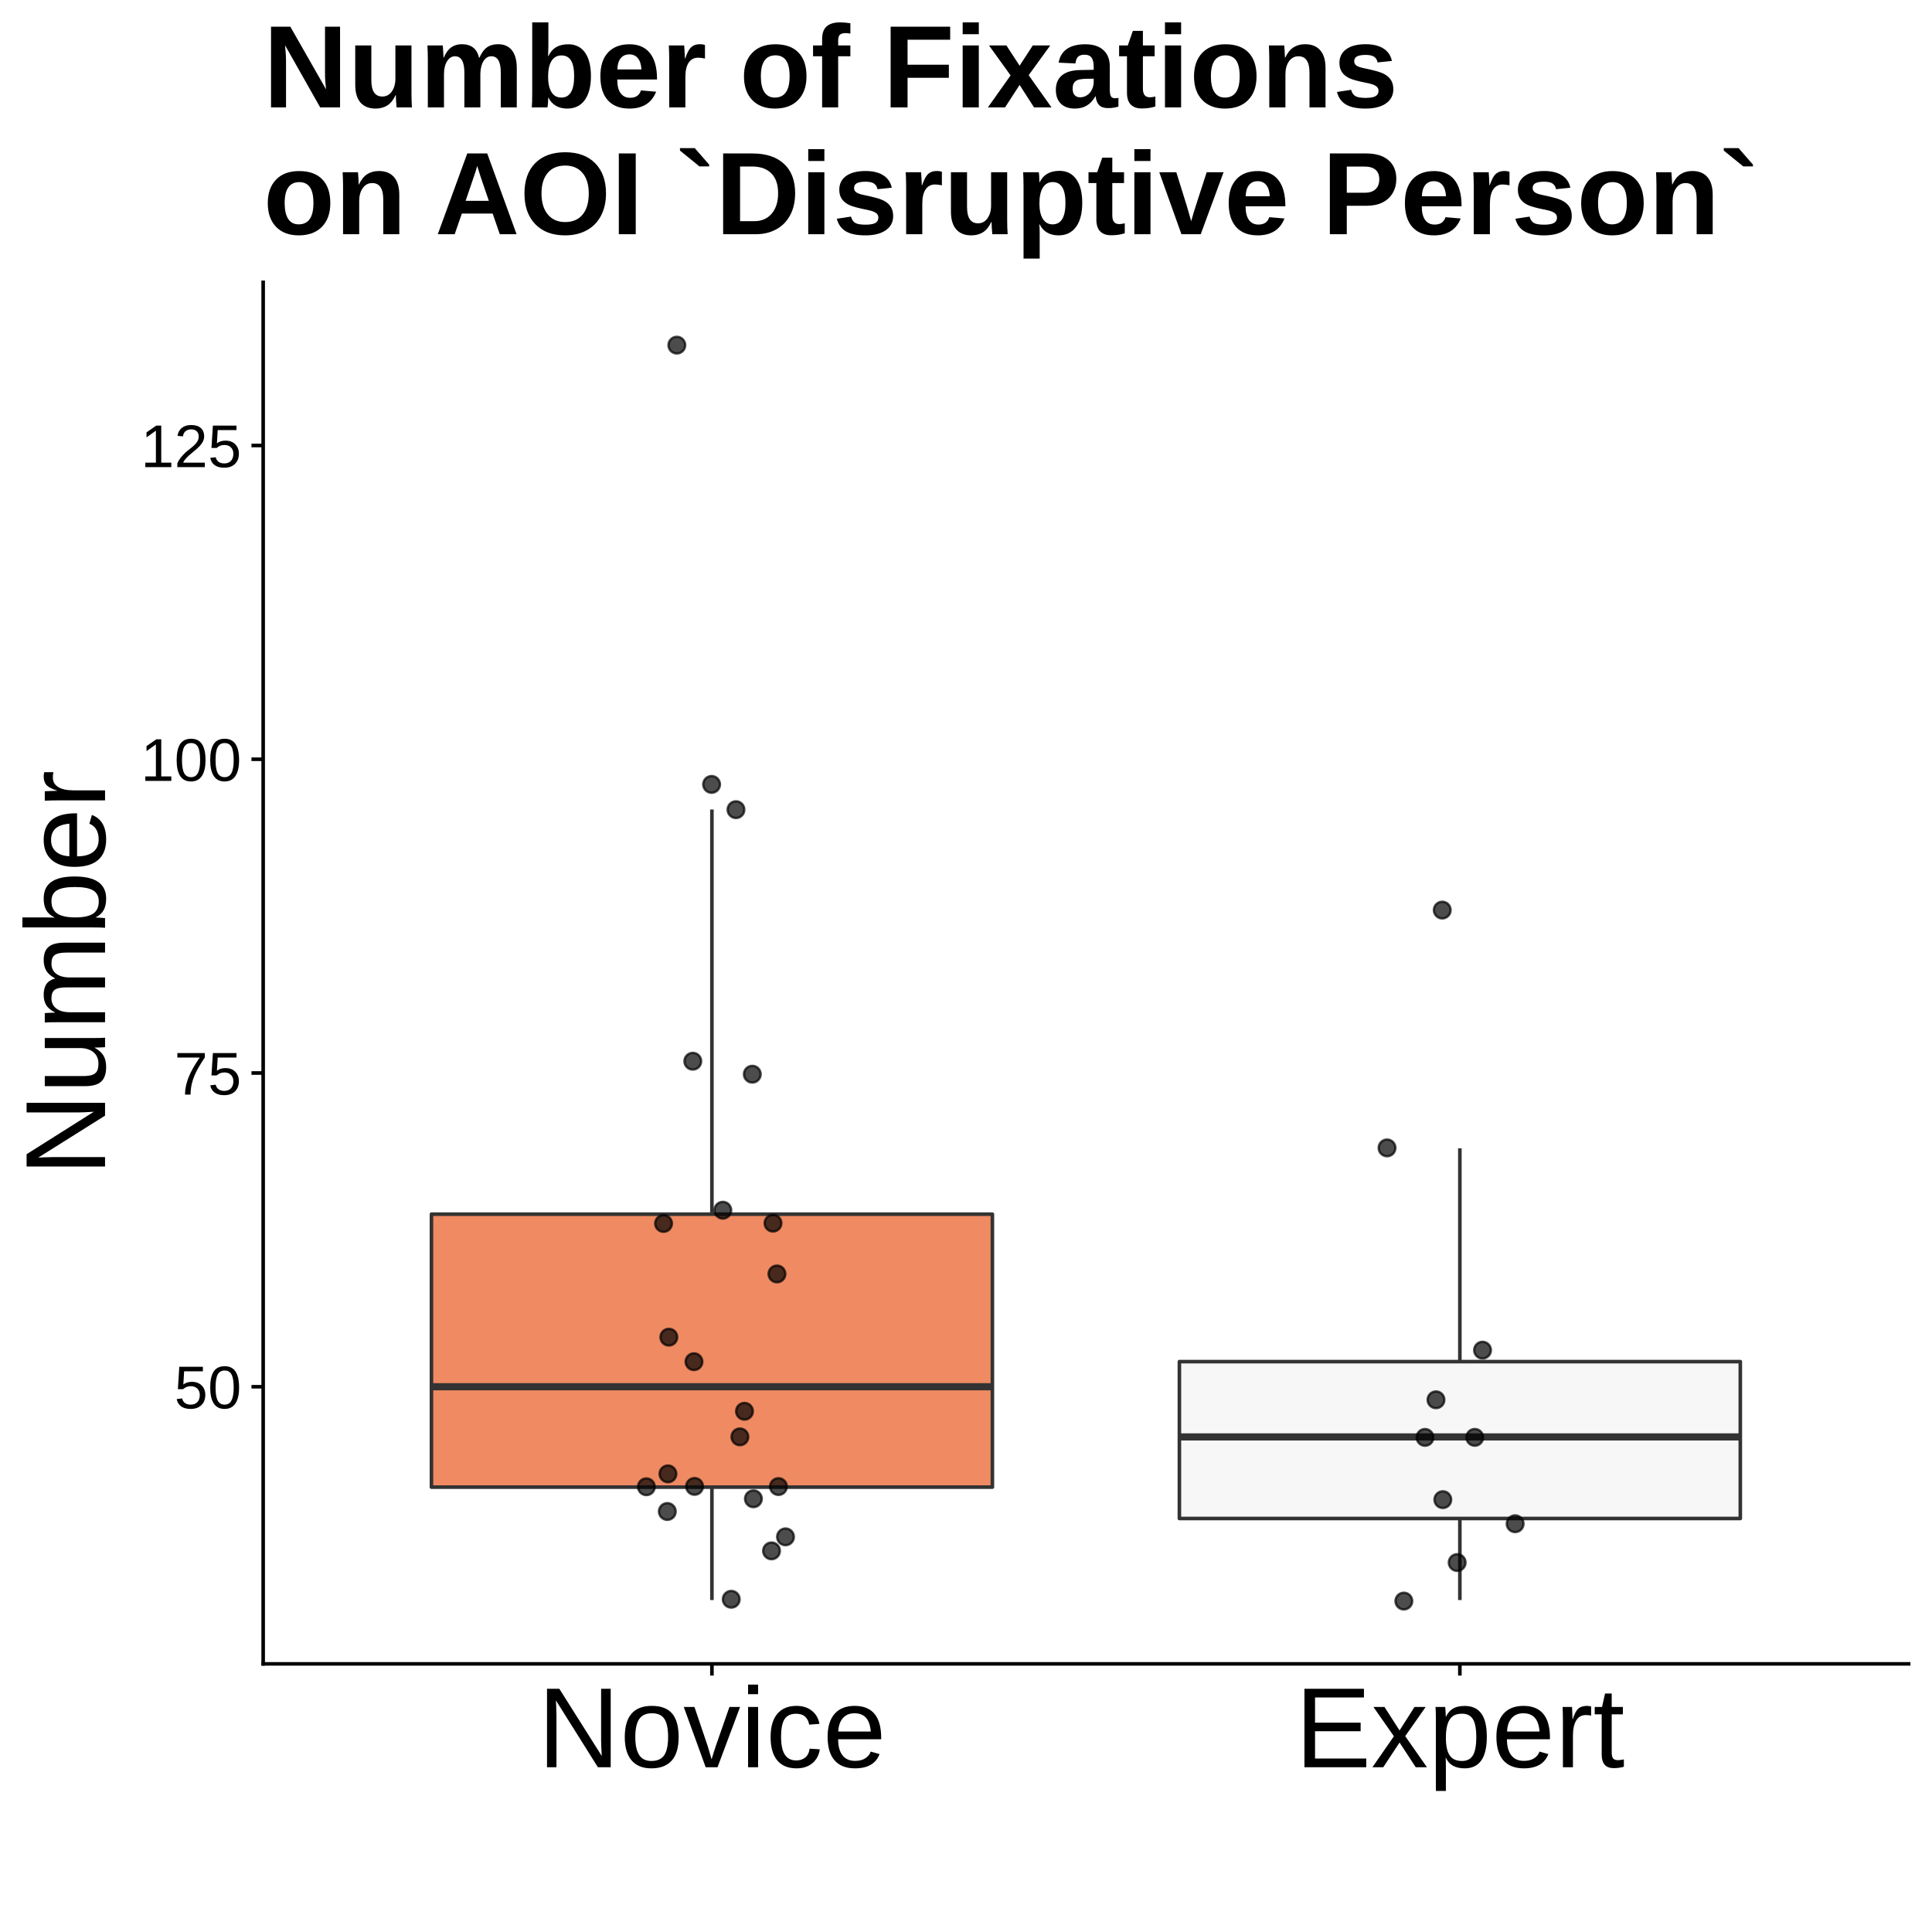
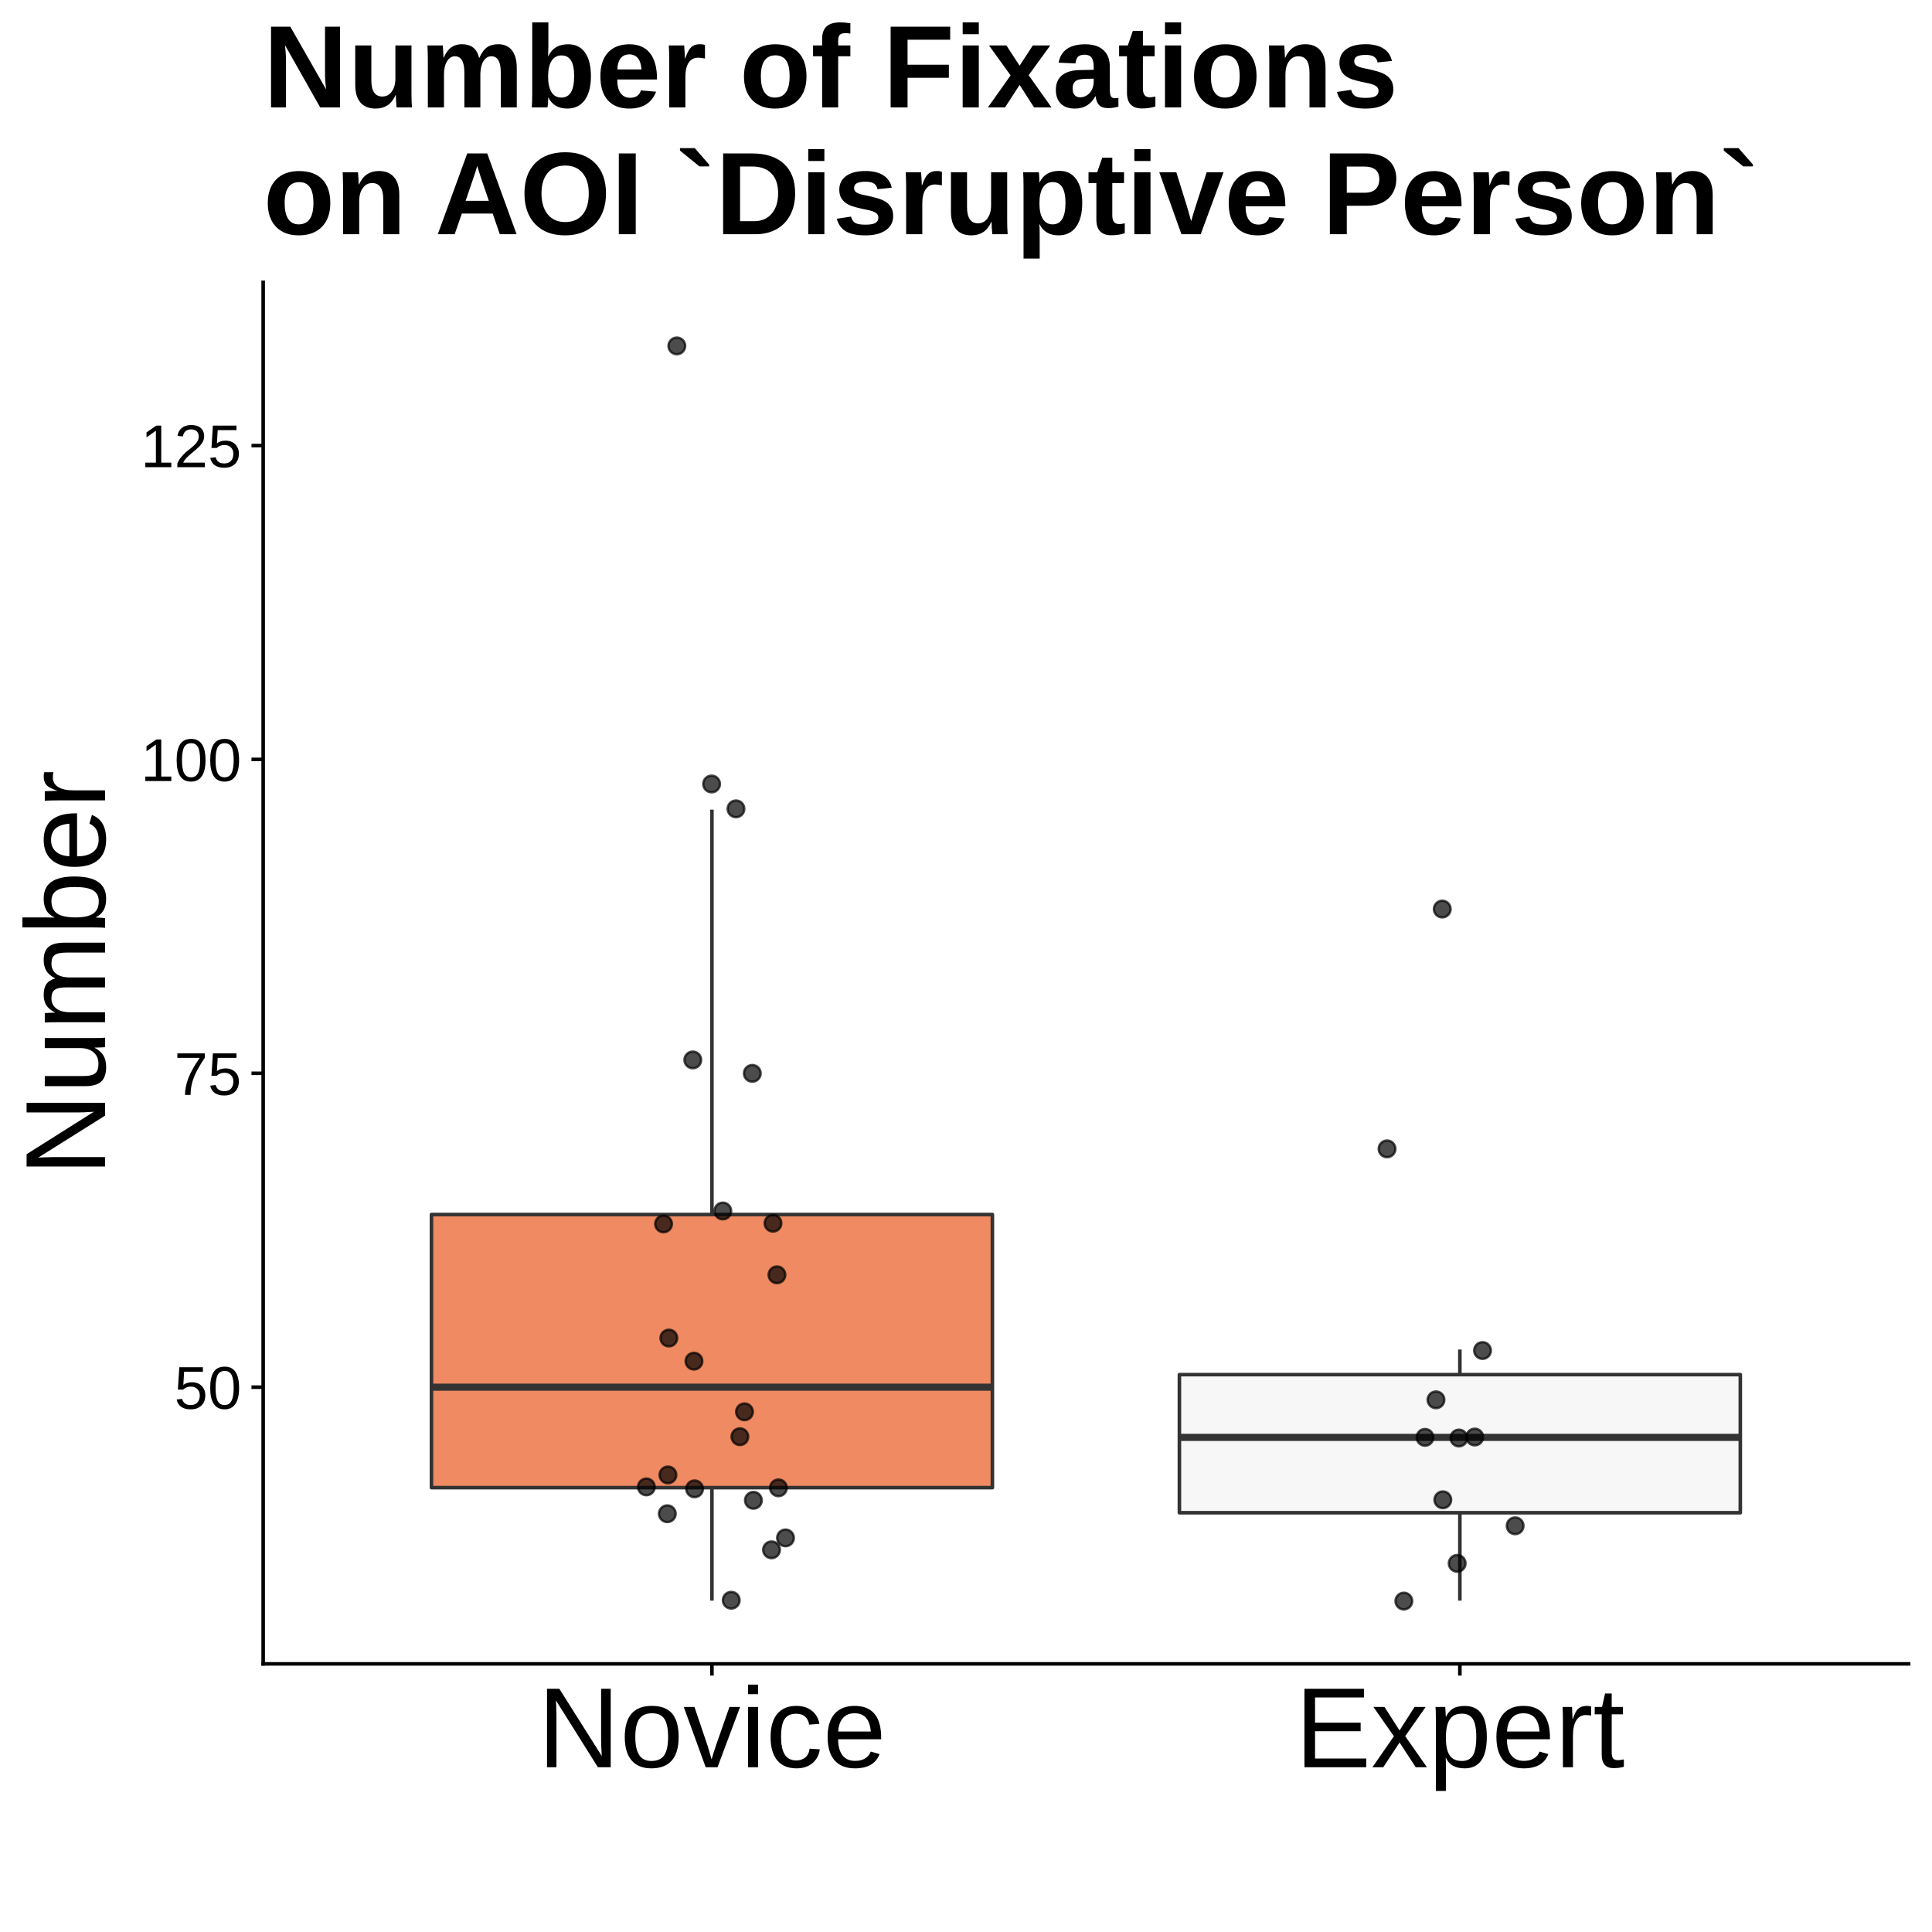
<svg xmlns="http://www.w3.org/2000/svg" class="svglite" width="576.00pt" height="576.00pt" viewBox="0 0 576.00 576.00">
  <defs>
    <style type="text/css">
    .svglite line, .svglite polyline, .svglite polygon, .svglite path, .svglite rect, .svglite circle {
      fill: none;
      stroke: #000000;
      stroke-linecap: round;
      stroke-linejoin: round;
      stroke-miterlimit: 10.00;
    }
    .svglite text {
      white-space: pre;
    }
  </style>
  </defs>
  <rect width="100%" height="100%" style="stroke: none; fill: none;" />
  <defs>
    <clipPath id="cpMC4wMHw1NzYuMDB8MC4wMHw1NzYuMDA=">
      <rect x="0.00" y="0.00" width="576.00" height="576.00" />
    </clipPath>
  </defs>
  <g clip-path="url(#cpMC4wMHw1NzYuMDB8MC4wMHw1NzYuMDA=)">
</g>
  <defs>
    <clipPath id="cpNzguNDZ8NTY5LjAzfDg0LjE3fDQ5Ni4wNg==">
      <rect x="78.46" y="84.17" width="490.57" height="411.89" />
    </clipPath>
  </defs>
  <g clip-path="url(#cpNzguNDZ8NTY5LjAzfDg0LjE3fDQ5Ni4wNg==)">
-     <line x1="212.25" y1="361.99" x2="212.25" y2="241.33" style="stroke-width: 1.07; stroke: #333333; stroke-linecap: butt;" />
-     <line x1="212.25" y1="443.37" x2="212.25" y2="477.04" style="stroke-width: 1.07; stroke: #333333; stroke-linecap: butt;" />
-     <polygon points="128.63,361.99 128.63,443.37 295.87,443.37 295.87,361.99 128.63,361.99 " style="stroke-width: 1.07; stroke: #333333; fill: #EF8A62;" />
-     <line x1="128.63" y1="413.44" x2="295.87" y2="413.44" style="stroke-width: 2.13; stroke: #333333; stroke-linecap: butt;" />
-     <line x1="435.24" y1="405.95" x2="435.24" y2="342.35" style="stroke-width: 1.07; stroke: #333333; stroke-linecap: butt;" />
-     <line x1="435.24" y1="452.72" x2="435.24" y2="477.04" style="stroke-width: 1.07; stroke: #333333; stroke-linecap: butt;" />
-     <polygon points="351.62,405.95 351.62,452.72 518.85,452.72 518.85,405.95 351.62,405.95 " style="stroke-width: 1.07; stroke: #333333; fill: #F7F7F7;" />
-     <line x1="351.62" y1="428.40" x2="518.85" y2="428.40" style="stroke-width: 2.13; stroke: #333333; stroke-linecap: butt;" />
-     <circle cx="201.79" cy="102.90" r="2.49" style="stroke-width: 0.71; stroke: #000000; stroke-opacity: 0.70; fill: #000000; fill-opacity: 0.70;" />
-     <circle cx="206.55" cy="316.39" r="2.49" style="stroke-width: 0.71; stroke: #000000; stroke-opacity: 0.70; fill: #000000; fill-opacity: 0.70;" />
-     <circle cx="215.50" cy="360.81" r="2.49" style="stroke-width: 0.71; stroke: #000000; stroke-opacity: 0.70; fill: #000000; fill-opacity: 0.70;" />
-     <circle cx="230.46" cy="364.67" r="2.49" style="stroke-width: 0.71; stroke: #000000; stroke-opacity: 0.70; fill: #000000; fill-opacity: 0.70;" />
-     <circle cx="198.95" cy="450.63" r="2.49" style="stroke-width: 0.71; stroke: #000000; stroke-opacity: 0.70; fill: #000000; fill-opacity: 0.70;" />
-     <circle cx="230.02" cy="462.37" r="2.49" style="stroke-width: 0.71; stroke: #000000; stroke-opacity: 0.70; fill: #000000; fill-opacity: 0.70;" />
-     <circle cx="232.08" cy="443.20" r="2.49" style="stroke-width: 0.71; stroke: #000000; stroke-opacity: 0.70; fill: #000000; fill-opacity: 0.70;" />
-     <circle cx="219.42" cy="241.39" r="2.49" style="stroke-width: 0.71; stroke: #000000; stroke-opacity: 0.70; fill: #000000; fill-opacity: 0.70;" />
-     <circle cx="218.01" cy="476.80" r="2.49" style="stroke-width: 0.71; stroke: #000000; stroke-opacity: 0.70; fill: #000000; fill-opacity: 0.70;" />
-     <circle cx="192.71" cy="443.26" r="2.49" style="stroke-width: 0.71; stroke: #000000; stroke-opacity: 0.70; fill: #000000; fill-opacity: 0.70;" />
-     <circle cx="199.14" cy="439.41" r="2.49" style="stroke-width: 0.71; stroke: #000000; stroke-opacity: 0.70; fill: #000000; fill-opacity: 0.70;" />
-     <circle cx="197.83" cy="364.76" r="2.49" style="stroke-width: 0.71; stroke: #000000; stroke-opacity: 0.70; fill: #000000; fill-opacity: 0.70;" />
-     <circle cx="220.59" cy="428.38" r="2.49" style="stroke-width: 0.71; stroke: #000000; stroke-opacity: 0.70; fill: #000000; fill-opacity: 0.70;" />
-     <circle cx="207.08" cy="443.15" r="2.49" style="stroke-width: 0.71; stroke: #000000; stroke-opacity: 0.70; fill: #000000; fill-opacity: 0.70;" />
-     <circle cx="224.29" cy="320.26" r="2.49" style="stroke-width: 0.71; stroke: #000000; stroke-opacity: 0.70; fill: #000000; fill-opacity: 0.70;" />
-     <circle cx="212.15" cy="233.86" r="2.49" style="stroke-width: 0.71; stroke: #000000; stroke-opacity: 0.70; fill: #000000; fill-opacity: 0.70;" />
-     <circle cx="221.96" cy="420.75" r="2.49" style="stroke-width: 0.71; stroke: #000000; stroke-opacity: 0.70; fill: #000000; fill-opacity: 0.70;" />
-     <circle cx="234.19" cy="458.19" r="2.49" style="stroke-width: 0.71; stroke: #000000; stroke-opacity: 0.70; fill: #000000; fill-opacity: 0.70;" />
-     <circle cx="206.90" cy="405.97" r="2.49" style="stroke-width: 0.71; stroke: #000000; stroke-opacity: 0.70; fill: #000000; fill-opacity: 0.70;" />
-     <circle cx="224.62" cy="446.84" r="2.49" style="stroke-width: 0.71; stroke: #000000; stroke-opacity: 0.70; fill: #000000; fill-opacity: 0.70;" />
-     <circle cx="231.64" cy="379.81" r="2.49" style="stroke-width: 0.71; stroke: #000000; stroke-opacity: 0.70; fill: #000000; fill-opacity: 0.70;" />
-     <circle cx="199.41" cy="398.66" r="2.49" style="stroke-width: 0.71; stroke: #000000; stroke-opacity: 0.70; fill: #000000; fill-opacity: 0.70;" />
-     <circle cx="442.00" cy="402.53" r="2.49" style="stroke-width: 0.71; stroke: #000000; stroke-opacity: 0.70; fill: #000000; fill-opacity: 0.70;" />
+     <line x1="212.25" y1="362.10" x2="212.25" y2="241.39" style="stroke-width: 1.07; stroke: #333333; stroke-linecap: butt;" />
+     <line x1="212.25" y1="443.52" x2="212.25" y2="477.20" style="stroke-width: 1.07; stroke: #333333; stroke-linecap: butt;" />
+     <polygon points="128.63,362.10 128.63,443.52 295.87,443.52 295.87,362.10 128.63,362.10 " style="stroke-width: 1.07; stroke: #333333; fill: #EF8A62;" />
+     <line x1="128.63" y1="413.57" x2="295.87" y2="413.57" style="stroke-width: 2.13; stroke: #333333; stroke-linecap: butt;" />
+     <line x1="435.24" y1="409.83" x2="435.24" y2="402.34" style="stroke-width: 1.07; stroke: #333333; stroke-linecap: butt;" />
+     <line x1="435.24" y1="451.00" x2="435.24" y2="477.20" style="stroke-width: 1.07; stroke: #333333; stroke-linecap: butt;" />
+     <polygon points="351.62,409.83 351.62,451.00 518.85,451.00 518.85,409.83 351.62,409.83 " style="stroke-width: 1.07; stroke: #333333; fill: #F7F7F7;" />
+     <line x1="351.62" y1="428.54" x2="518.85" y2="428.54" style="stroke-width: 2.13; stroke: #333333; stroke-linecap: butt;" />
+     <circle cx="201.79" cy="103.13" r="2.49" style="stroke-width: 0.71; stroke: #000000; stroke-opacity: 0.70; fill: #000000; fill-opacity: 0.70;" />
+     <circle cx="206.55" cy="316.00" r="2.49" style="stroke-width: 0.71; stroke: #000000; stroke-opacity: 0.70; fill: #000000; fill-opacity: 0.70;" />
+     <circle cx="215.50" cy="361.04" r="2.49" style="stroke-width: 0.71; stroke: #000000; stroke-opacity: 0.70; fill: #000000; fill-opacity: 0.70;" />
+     <circle cx="230.46" cy="364.69" r="2.49" style="stroke-width: 0.71; stroke: #000000; stroke-opacity: 0.70; fill: #000000; fill-opacity: 0.70;" />
+     <circle cx="198.95" cy="451.30" r="2.49" style="stroke-width: 0.71; stroke: #000000; stroke-opacity: 0.70; fill: #000000; fill-opacity: 0.70;" />
+     <circle cx="230.02" cy="462.06" r="2.49" style="stroke-width: 0.71; stroke: #000000; stroke-opacity: 0.70; fill: #000000; fill-opacity: 0.70;" />
+     <circle cx="232.08" cy="443.58" r="2.49" style="stroke-width: 0.71; stroke: #000000; stroke-opacity: 0.70; fill: #000000; fill-opacity: 0.70;" />
+     <circle cx="219.42" cy="241.15" r="2.49" style="stroke-width: 0.71; stroke: #000000; stroke-opacity: 0.70; fill: #000000; fill-opacity: 0.70;" />
+     <circle cx="218.01" cy="477.09" r="2.49" style="stroke-width: 0.71; stroke: #000000; stroke-opacity: 0.70; fill: #000000; fill-opacity: 0.70;" />
+     <circle cx="192.71" cy="443.30" r="2.49" style="stroke-width: 0.71; stroke: #000000; stroke-opacity: 0.70; fill: #000000; fill-opacity: 0.70;" />
+     <circle cx="199.14" cy="439.73" r="2.49" style="stroke-width: 0.71; stroke: #000000; stroke-opacity: 0.70; fill: #000000; fill-opacity: 0.70;" />
+     <circle cx="197.83" cy="364.89" r="2.49" style="stroke-width: 0.71; stroke: #000000; stroke-opacity: 0.70; fill: #000000; fill-opacity: 0.70;" />
+     <circle cx="220.59" cy="428.33" r="2.49" style="stroke-width: 0.71; stroke: #000000; stroke-opacity: 0.70; fill: #000000; fill-opacity: 0.70;" />
+     <circle cx="207.08" cy="443.87" r="2.49" style="stroke-width: 0.71; stroke: #000000; stroke-opacity: 0.70; fill: #000000; fill-opacity: 0.70;" />
+     <circle cx="224.29" cy="320.01" r="2.49" style="stroke-width: 0.71; stroke: #000000; stroke-opacity: 0.70; fill: #000000; fill-opacity: 0.70;" />
+     <circle cx="212.15" cy="233.73" r="2.49" style="stroke-width: 0.71; stroke: #000000; stroke-opacity: 0.70; fill: #000000; fill-opacity: 0.70;" />
+     <circle cx="221.96" cy="420.91" r="2.49" style="stroke-width: 0.71; stroke: #000000; stroke-opacity: 0.70; fill: #000000; fill-opacity: 0.70;" />
+     <circle cx="234.19" cy="458.50" r="2.49" style="stroke-width: 0.71; stroke: #000000; stroke-opacity: 0.70; fill: #000000; fill-opacity: 0.70;" />
+     <circle cx="206.90" cy="405.81" r="2.49" style="stroke-width: 0.71; stroke: #000000; stroke-opacity: 0.70; fill: #000000; fill-opacity: 0.70;" />
+     <circle cx="224.62" cy="447.30" r="2.49" style="stroke-width: 0.71; stroke: #000000; stroke-opacity: 0.70; fill: #000000; fill-opacity: 0.70;" />
+     <circle cx="231.64" cy="380.07" r="2.49" style="stroke-width: 0.71; stroke: #000000; stroke-opacity: 0.70; fill: #000000; fill-opacity: 0.70;" />
+     <circle cx="199.41" cy="398.92" r="2.49" style="stroke-width: 0.71; stroke: #000000; stroke-opacity: 0.70; fill: #000000; fill-opacity: 0.70;" />
+     <circle cx="442.00" cy="402.64" r="2.49" style="stroke-width: 0.71; stroke: #000000; stroke-opacity: 0.70; fill: #000000; fill-opacity: 0.70;" />
    <circle cx="418.54" cy="477.34" r="2.49" style="stroke-width: 0.71; stroke: #000000; stroke-opacity: 0.70; fill: #000000; fill-opacity: 0.70;" />
-     <circle cx="424.85" cy="428.54" r="2.49" style="stroke-width: 0.71; stroke: #000000; stroke-opacity: 0.70; fill: #000000; fill-opacity: 0.70;" />
-     <circle cx="430.16" cy="447.10" r="2.49" style="stroke-width: 0.71; stroke: #000000; stroke-opacity: 0.70; fill: #000000; fill-opacity: 0.70;" />
-     <circle cx="413.53" cy="342.23" r="2.49" style="stroke-width: 0.71; stroke: #000000; stroke-opacity: 0.70; fill: #000000; fill-opacity: 0.70;" />
-     <circle cx="429.99" cy="271.33" r="2.49" style="stroke-width: 0.71; stroke: #000000; stroke-opacity: 0.70; fill: #000000; fill-opacity: 0.70;" />
-     <circle cx="451.72" cy="454.28" r="2.49" style="stroke-width: 0.71; stroke: #000000; stroke-opacity: 0.70; fill: #000000; fill-opacity: 0.70;" />
-     <circle cx="428.12" cy="417.33" r="2.49" style="stroke-width: 0.71; stroke: #000000; stroke-opacity: 0.70; fill: #000000; fill-opacity: 0.70;" />
-     <circle cx="434.44" cy="465.85" r="2.49" style="stroke-width: 0.71; stroke: #000000; stroke-opacity: 0.70; fill: #000000; fill-opacity: 0.70;" />
-     <circle cx="439.68" cy="428.53" r="2.49" style="stroke-width: 0.71; stroke: #000000; stroke-opacity: 0.70; fill: #000000; fill-opacity: 0.70;" />
+     <circle cx="424.85" cy="428.53" r="2.49" style="stroke-width: 0.71; stroke: #000000; stroke-opacity: 0.70; fill: #000000; fill-opacity: 0.70;" />
+     <circle cx="430.16" cy="447.14" r="2.49" style="stroke-width: 0.71; stroke: #000000; stroke-opacity: 0.70; fill: #000000; fill-opacity: 0.70;" />
+     <circle cx="413.53" cy="342.52" r="2.49" style="stroke-width: 0.71; stroke: #000000; stroke-opacity: 0.70; fill: #000000; fill-opacity: 0.70;" />
+     <circle cx="429.99" cy="271.02" r="2.49" style="stroke-width: 0.71; stroke: #000000; stroke-opacity: 0.70; fill: #000000; fill-opacity: 0.70;" />
+     <circle cx="451.72" cy="454.90" r="2.49" style="stroke-width: 0.71; stroke: #000000; stroke-opacity: 0.70; fill: #000000; fill-opacity: 0.70;" />
+     <circle cx="428.12" cy="417.34" r="2.49" style="stroke-width: 0.71; stroke: #000000; stroke-opacity: 0.70; fill: #000000; fill-opacity: 0.70;" />
+     <circle cx="434.44" cy="466.10" r="2.49" style="stroke-width: 0.71; stroke: #000000; stroke-opacity: 0.70; fill: #000000; fill-opacity: 0.70;" />
+     <circle cx="439.68" cy="428.43" r="2.49" style="stroke-width: 0.71; stroke: #000000; stroke-opacity: 0.70; fill: #000000; fill-opacity: 0.70;" />
+     <circle cx="434.95" cy="428.72" r="2.49" style="stroke-width: 0.71; stroke: #000000; stroke-opacity: 0.70; fill: #000000; fill-opacity: 0.70;" />
  </g>
  <g clip-path="url(#cpMC4wMHw1NzYuMDB8MC4wMHw1NzYuMDA=)">
    <polyline points="78.46,496.06 78.46,84.17 " style="stroke-width: 1.07; stroke-linecap: square;" />
-     <text x="71.98" y="419.88" text-anchor="end" style="font-size: 18.00px; font-family: &quot;Arial&quot;;" textLength="20.02px" lengthAdjust="spacingAndGlyphs">50</text>
-     <text x="71.98" y="326.34" text-anchor="end" style="font-size: 18.00px; font-family: &quot;Arial&quot;;" textLength="20.02px" lengthAdjust="spacingAndGlyphs">75</text>
-     <text x="71.98" y="232.81" text-anchor="end" style="font-size: 18.00px; font-family: &quot;Arial&quot;;" textLength="30.02px" lengthAdjust="spacingAndGlyphs">100</text>
-     <text x="71.98" y="139.27" text-anchor="end" style="font-size: 18.00px; font-family: &quot;Arial&quot;;" textLength="30.02px" lengthAdjust="spacingAndGlyphs">125</text>
-     <polyline points="74.97,413.44 78.46,413.44 " style="stroke-width: 1.07; stroke-linecap: butt;" />
-     <polyline points="74.97,319.90 78.46,319.90 " style="stroke-width: 1.07; stroke-linecap: butt;" />
-     <polyline points="74.97,226.36 78.46,226.36 " style="stroke-width: 1.07; stroke-linecap: butt;" />
-     <polyline points="74.97,132.82 78.46,132.82 " style="stroke-width: 1.07; stroke-linecap: butt;" />
+     <text x="71.98" y="420.01" text-anchor="end" style="font-size: 18.00px; font-family: &quot;Arial&quot;;" textLength="20.02px" lengthAdjust="spacingAndGlyphs">50</text>
+     <text x="71.98" y="326.44" text-anchor="end" style="font-size: 18.00px; font-family: &quot;Arial&quot;;" textLength="20.02px" lengthAdjust="spacingAndGlyphs">75</text>
+     <text x="71.98" y="232.86" text-anchor="end" style="font-size: 18.00px; font-family: &quot;Arial&quot;;" textLength="30.02px" lengthAdjust="spacingAndGlyphs">100</text>
+     <text x="71.98" y="139.28" text-anchor="end" style="font-size: 18.00px; font-family: &quot;Arial&quot;;" textLength="30.02px" lengthAdjust="spacingAndGlyphs">125</text>
+     <polyline points="74.97,413.57 78.46,413.57 " style="stroke-width: 1.07; stroke-linecap: butt;" />
+     <polyline points="74.97,319.99 78.46,319.99 " style="stroke-width: 1.07; stroke-linecap: butt;" />
+     <polyline points="74.97,226.41 78.46,226.41 " style="stroke-width: 1.07; stroke-linecap: butt;" />
+     <polyline points="74.97,132.84 78.46,132.84 " style="stroke-width: 1.07; stroke-linecap: butt;" />
    <polyline points="78.46,496.06 569.03,496.06 " style="stroke-width: 1.07; stroke-linecap: square;" />
    <polyline points="212.25,499.55 212.25,496.06 " style="stroke-width: 1.07; stroke-linecap: butt;" />
    <polyline points="435.24,499.55 435.24,496.06 " style="stroke-width: 1.07; stroke-linecap: butt;" />
    <text x="212.25" y="526.88" text-anchor="middle" style="font-size: 34.00px; font-family: &quot;Arial&quot;;" textLength="103.92px" lengthAdjust="spacingAndGlyphs">Novice</text>
    <text x="435.24" y="526.88" text-anchor="middle" style="font-size: 34.00px; font-family: &quot;Arial&quot;;" textLength="98.26px" lengthAdjust="spacingAndGlyphs">Expert</text>
    <text transform="translate(31.32,290.12) rotate(-90)" text-anchor="middle" style="font-size: 34.00px; font-family: &quot;Arial&quot;;" textLength="120.91px" lengthAdjust="spacingAndGlyphs">Number</text>
    <text x="78.46" y="32.03" style="font-size: 35.00px; font-weight: bold; font-family: &quot;Arial&quot;;" textLength="338.34px" lengthAdjust="spacingAndGlyphs">Number of Fixations</text>
    <text x="78.46" y="69.83" style="font-size: 35.00px; font-weight: bold; font-family: &quot;Arial&quot;;" textLength="445.96px" lengthAdjust="spacingAndGlyphs">on AOI `Disruptive Person`</text>
  </g>
</svg>
